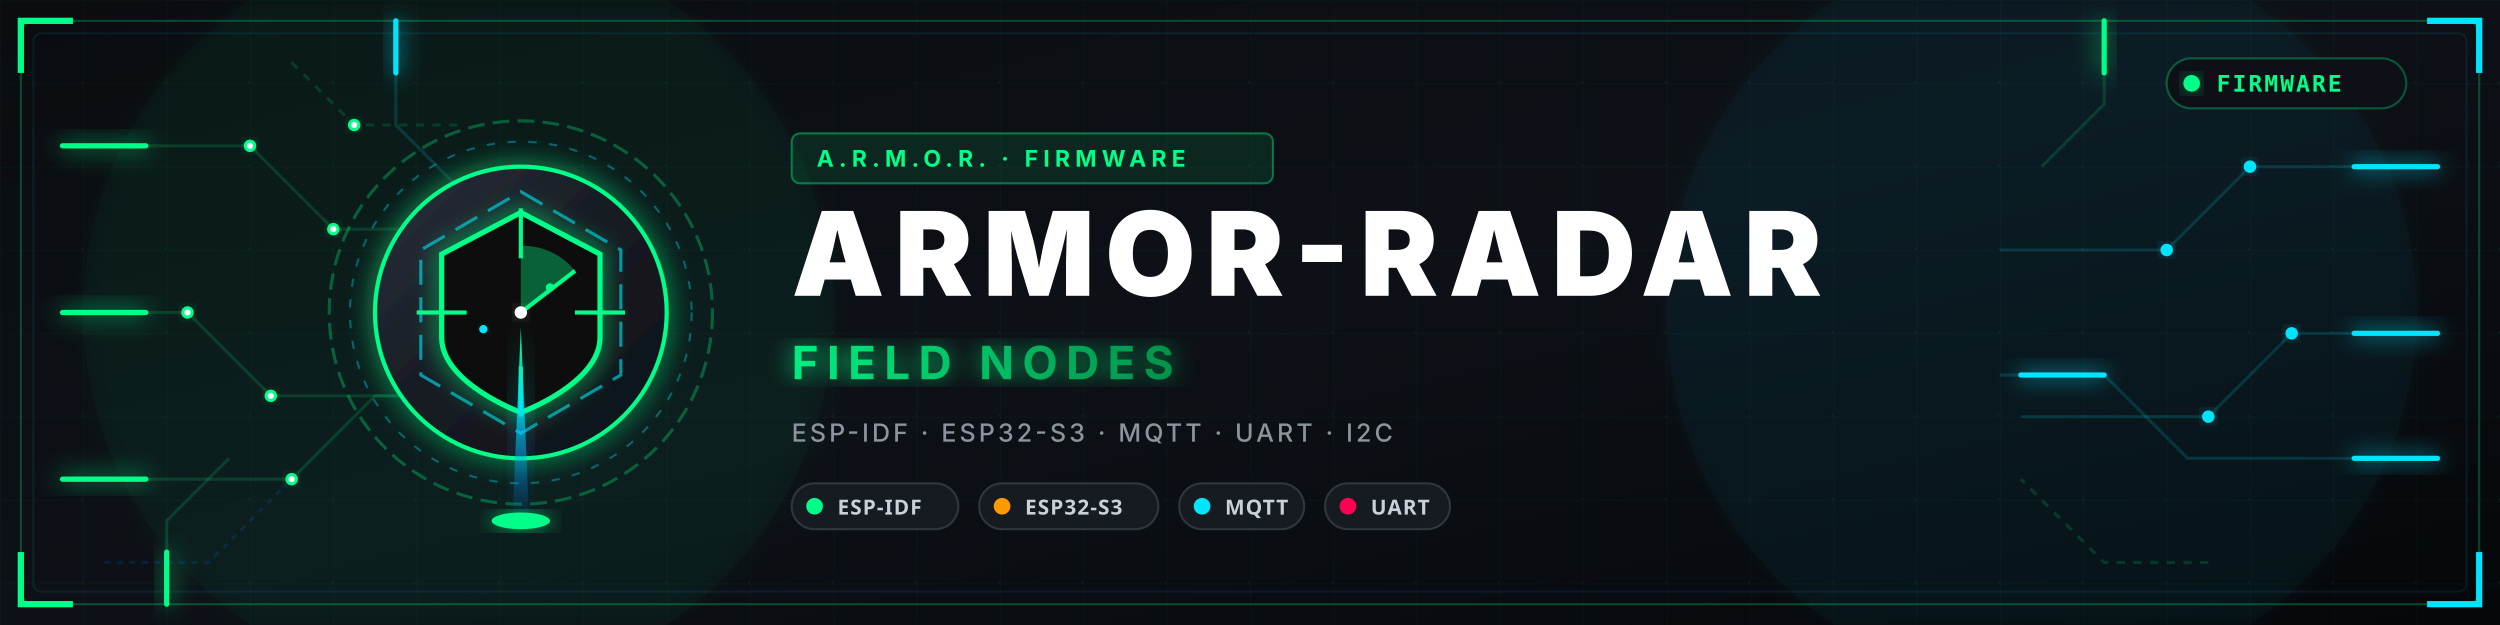
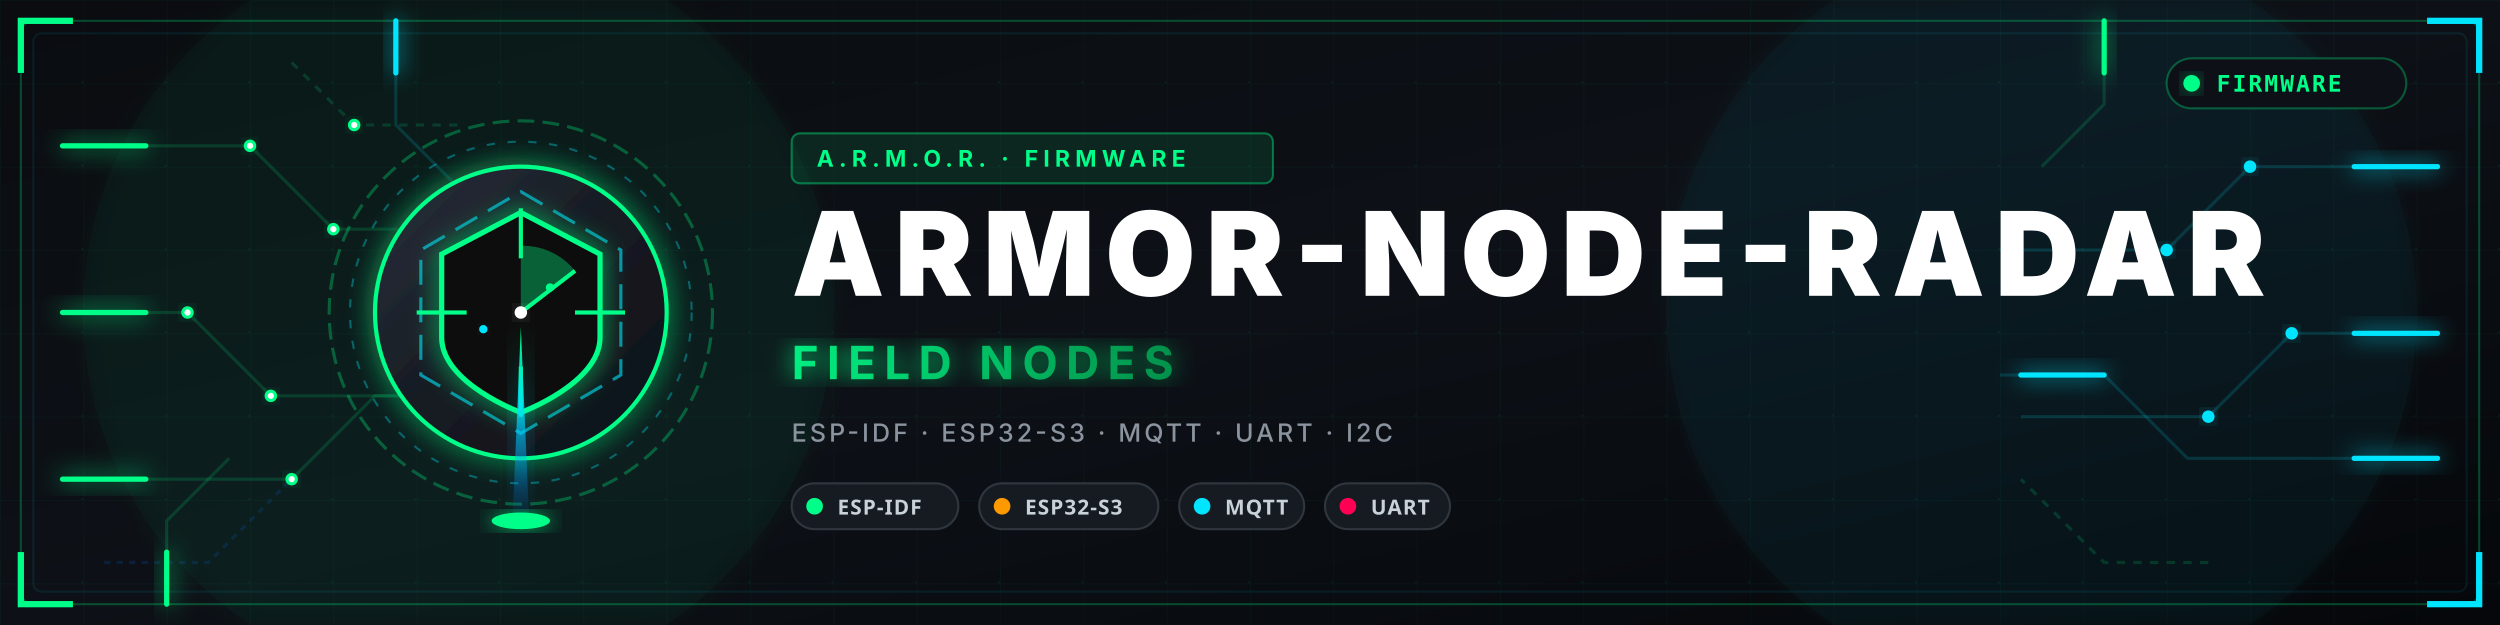
<svg xmlns="http://www.w3.org/2000/svg" viewBox="0 0 1200 300" width="100%" height="100%">
  <defs>
    <linearGradient id="bgGlow" x1="0%" y1="0%" x2="100%" y2="100%">
      <stop offset="0%" stop-color="#0A0C10" />
      <stop offset="50%" stop-color="#0D1117" />
      <stop offset="100%" stop-color="#05070A" />
    </linearGradient>
    <linearGradient id="cyanGlow" x1="0%" y1="0%" x2="100%" y2="0%">
      <stop offset="0%" stop-color="#00E5FF" stop-opacity="0.8" />
      <stop offset="100%" stop-color="#0088FF" stop-opacity="0.9" />
    </linearGradient>
    <linearGradient id="greenGlow" x1="0%" y1="0%" x2="100%" y2="0%">
      <stop offset="0%" stop-color="#00FF88" stop-opacity="0.9" />
      <stop offset="100%" stop-color="#00AA55" stop-opacity="0.8" />
    </linearGradient>
    <linearGradient id="laserBeam" x1="0%" y1="0%" x2="0%" y2="100%">
      <stop offset="0%" stop-color="#00FF88" stop-opacity="1" />
      <stop offset="40%" stop-color="#00E5FF" stop-opacity="0.8" />
      <stop offset="100%" stop-color="#0077FF" stop-opacity="0" />
    </linearGradient>
    <linearGradient id="metalGradient" x1="0%" y1="0%" x2="100%" y2="100%">
      <stop offset="0%" stop-color="#2A303C" />
      <stop offset="50%" stop-color="#161B22" />
      <stop offset="100%" stop-color="#0D1117" />
    </linearGradient>
    <filter id="glowCyan" x="-20%" y="-20%" width="140%" height="140%">
      <feGaussianBlur stdDeviation="5" result="blur" />
      <feMerge>
        <feMergeNode in="blur" />
        <feMergeNode in="SourceGraphic" />
      </feMerge>
    </filter>
    <filter id="glowGreen" x="-20%" y="-20%" width="140%" height="140%">
      <feGaussianBlur stdDeviation="6" result="blur" />
      <feMerge>
        <feMergeNode in="blur" />
        <feMergeNode in="SourceGraphic" />
      </feMerge>
    </filter>
    <filter id="glowBeam" x="-30%" y="-30%" width="160%" height="160%">
      <feGaussianBlur stdDeviation="8" result="blur" />
      <feMerge>
        <feMergeNode in="blur" />
        <feMergeNode in="SourceGraphic" />
      </feMerge>
    </filter>
    <pattern id="cyberGrid" width="40" height="40" patternUnits="userSpaceOnUse">
      <path d="M 40 0 L 0 0 0 40" fill="none" stroke="#00FF88" stroke-opacity="0.03" stroke-width="1" />
      <circle cx="40" cy="40" r="1" fill="#00FF88" fill-opacity="0.08" />
    </pattern>
    <g id="pcbNode">
      <circle cx="0" cy="0" r="3" fill="#00FF88" filter="url(#glowGreen)" />
      <circle cx="0" cy="0" r="1.5" fill="#FFFFFF" />
    </g>
  </defs>
  <rect width="1200" height="300" fill="url(#bgGlow)" />
  <rect width="1200" height="300" fill="url(#cyberGrid)" />
  <circle cx="220" cy="150" r="180" fill="#00FF88" fill-opacity="0.03" filter="url(#glowGreen)">
    <animate attributeName="fill-opacity" values="0.02;0.05;0.02" dur="6s" repeatCount="indefinite" />
  </circle>
  <circle cx="980" cy="150" r="180" fill="#00E5FF" fill-opacity="0.03" filter="url(#glowCyan)">
    <animate attributeName="fill-opacity" values="0.02;0.05;0.02" dur="6s" repeatCount="indefinite" />
  </circle>
  <rect x="10" y="10" width="1180" height="280" fill="none" stroke="#00FF88" stroke-opacity="0.25" stroke-width="1" rx="6" />
  <rect x="16" y="16" width="1168" height="268" fill="none" stroke="#00E5FF" stroke-opacity="0.08" stroke-width="1" rx="4" />
  <path d="M 10 35 L 10 10 L 35 10" fill="none" stroke="#00FF88" stroke-width="3">
    <animate attributeName="stroke-opacity" values="0.6;1;0.6" dur="3s" repeatCount="indefinite" />
  </path>
  <path d="M 1190 35 L 1190 10 L 1165 10" fill="none" stroke="#00E5FF" stroke-width="3">
    <animate attributeName="stroke-opacity" values="0.6;1;0.6" dur="3s" repeatCount="indefinite" />
  </path>
  <path d="M 10 265 L 10 290 L 35 290" fill="none" stroke="#00FF88" stroke-width="3">
    <animate attributeName="stroke-opacity" values="0.6;1;0.6" dur="3s" repeatCount="indefinite" />
  </path>
  <path d="M 1190 265 L 1190 290 L 1165 290" fill="none" stroke="#00E5FF" stroke-width="3">
    <animate attributeName="stroke-opacity" values="0.6;1;0.6" dur="3s" repeatCount="indefinite" />
  </path>
  <g stroke="#00FF88" stroke-opacity="0.15" stroke-width="1.5" fill="none">
    <path d="M 30 70 L 120 70 L 160 110 L 240 110" />
    <path d="M 30 150 L 90 150 L 130 190 L 220 190" />
    <path d="M 30 230 L 140 230 L 180 190 L 210 190" />
    <path d="M 80 290 L 80 250 L 110 220" />
    <path d="M 190 10 L 190 60 L 220 90" stroke="#00E5FF" stroke-opacity="0.15" />
    <path d="M 140 30 L 170 60 L 220 60" stroke-dasharray="4,4" />
    <path d="M 50 270 L 100 270 L 140 230" stroke="#0077FF" stroke-opacity="0.15" stroke-dasharray="3,3" />
  </g>
  <g fill="none" stroke-linecap="round" stroke-linejoin="round">
    <path d="M 30 70 L 120 70 L 160 110 L 240 110" stroke="#00FF88" stroke-width="2.5" stroke-dasharray="40, 240" filter="url(#glowGreen)">
      <animate attributeName="stroke-dashoffset" values="280;0" dur="3s" repeatCount="indefinite" />
    </path>
    <path d="M 30 150 L 90 150 L 130 190 L 220 190" stroke="#00FF88" stroke-width="2.5" stroke-dasharray="40, 220" filter="url(#glowGreen)">
      <animate attributeName="stroke-dashoffset" values="260;0" dur="3.5s" repeatCount="indefinite" />
    </path>
    <path d="M 30 230 L 140 230 L 180 190 L 210 190" stroke="#00FF88" stroke-width="2.5" stroke-dasharray="40, 230" filter="url(#glowGreen)">
      <animate attributeName="stroke-dashoffset" values="270;0" dur="3.2s" repeatCount="indefinite" />
    </path>
    <path d="M 80 290 L 80 250 L 110 220" stroke="#00FF88" stroke-width="2.5" stroke-dasharray="25, 100" filter="url(#glowGreen)">
      <animate attributeName="stroke-dashoffset" values="125;0" dur="2.5s" repeatCount="indefinite" />
    </path>
    <path d="M 190 10 L 190 60 L 220 90" stroke="#00E5FF" stroke-width="2.5" stroke-dasharray="25, 90" filter="url(#glowCyan)">
      <animate attributeName="stroke-dashoffset" values="115;0" dur="2.8s" repeatCount="indefinite" />
    </path>
  </g>
  <use href="#pcbNode" x="120" y="70" />
  <use href="#pcbNode" x="160" y="110" />
  <use href="#pcbNode" x="90" y="150" />
  <use href="#pcbNode" x="130" y="190" />
  <use href="#pcbNode" x="140" y="230" />
  <use href="#pcbNode" x="170" y="60" />
  <g stroke="#00E5FF" stroke-opacity="0.15" stroke-width="1.5" fill="none">
    <path d="M 1170 80 L 1080 80 L 1040 120 L 960 120" />
    <path d="M 1170 160 L 1100 160 L 1060 200 L 970 200" />
    <path d="M 1170 220 L 1050 220 L 1010 180 M 1010 180 L 960 180" />
    <path d="M 1010 10 L 1010 50 L 980 80" stroke="#00FF88" stroke-opacity="0.15" />
    <path d="M 1060 270 L 1010 270 L 970 230" stroke="#00FF88" stroke-opacity="0.15" stroke-dasharray="4,4" />
  </g>
  <g fill="none" stroke-linecap="round" stroke-linejoin="round">
    <path d="M 1170 80 L 1080 80 L 1040 120 L 960 120" stroke="#00E5FF" stroke-width="2.5" stroke-dasharray="40, 230" filter="url(#glowCyan)">
      <animate attributeName="stroke-dashoffset" values="0;270" dur="3.5s" repeatCount="indefinite" />
    </path>
    <path d="M 1170 160 L 1100 160 L 1060 200 L 970 200" stroke="#00E5FF" stroke-width="2.5" stroke-dasharray="40, 240" filter="url(#glowCyan)">
      <animate attributeName="stroke-dashoffset" values="0;280" dur="3.8s" repeatCount="indefinite" />
    </path>
    <path d="M 1170 220 L 1050 220 L 1010 180 M 1010 180 L 960 180" stroke="#00E5FF" stroke-width="2.5" stroke-dasharray="40, 250" filter="url(#glowCyan)">
      <animate attributeName="stroke-dashoffset" values="0;290" dur="4s" repeatCount="indefinite" />
    </path>
    <path d="M 1010 10 L 1010 50 L 980 80" stroke="#00FF88" stroke-width="2.5" stroke-dasharray="25, 95" filter="url(#glowGreen)">
      <animate attributeName="stroke-dashoffset" values="0;120" dur="2.6s" repeatCount="indefinite" />
    </path>
  </g>
  <circle cx="1080" cy="80" r="3" fill="#00E5FF" filter="url(#glowCyan)" />
  <circle cx="1040" cy="120" r="3" fill="#00E5FF" filter="url(#glowCyan)" />
  <circle cx="1100" cy="160" r="3" fill="#00E5FF" filter="url(#glowCyan)" />
  <circle cx="1060" cy="200" r="3" fill="#00E5FF" filter="url(#glowCyan)" />
  <g transform="translate(250, 150)">
    <g>
      <circle cx="0" cy="0" r="92" fill="none" stroke="#00FF88" stroke-opacity="0.3" stroke-width="1.5" stroke-dasharray="8,4" />
      <circle cx="0" cy="0" r="82" fill="none" stroke="#00E5FF" stroke-opacity="0.35" stroke-width="1" stroke-dasharray="4,6" />
      <animateTransform attributeName="transform" type="rotate" from="0 0 0" to="360 0 0" dur="25s" repeatCount="indefinite" />
    </g>
    <circle cx="0" cy="0" r="70" fill="url(#metalGradient)" stroke="#00FF88" stroke-width="2" filter="url(#glowGreen)" />
    <g>
      <polygon points="0,-58 48,-30 48,30 0,58 -48,30 -48,-30" fill="none" stroke="#00E5FF" stroke-width="1.5" stroke-dasharray="12,6" opacity="0.6" />
      <animateTransform attributeName="transform" type="rotate" from="360 0 0" to="0 0 0" dur="18s" repeatCount="indefinite" />
    </g>
    <path d="M 0 -48 L 38 -28 L 38 12 C 38 34 0 48 0 48 C 0 48 -38 34 -38 12 L -38 -28 Z" fill="#0A0C10" stroke="#00FF88" stroke-width="2.5" filter="url(#glowGreen)" />
    <g>
      <path d="M 0 0 L 26 -20 A 32 32 0 0 0 0 -32 Z" fill="#00FF88" fill-opacity="0.35" />
      <line x1="0" y1="0" x2="26" y2="-20" stroke="#00FF88" stroke-width="2" />
      <animateTransform attributeName="transform" type="rotate" from="0 0 0" to="360 0 0" dur="4s" repeatCount="indefinite" />
    </g>
    <circle cx="14" cy="-12" r="2" fill="#00FF88" filter="url(#glowGreen)">
      <animate attributeName="opacity" values="0.2;1;0.2" dur="2s" repeatCount="indefinite" />
    </circle>
    <circle cx="-18" cy="8" r="2" fill="#00E5FF" filter="url(#glowCyan)">
      <animate attributeName="opacity" values="1;0.2;1" dur="1.5s" repeatCount="indefinite" />
    </circle>
    <line x1="-50" y1="0" x2="-26" y2="0" stroke="#00FF88" stroke-width="2" />
    <line x1="26" y1="0" x2="50" y2="0" stroke="#00FF88" stroke-width="2" />
    <line x1="0" y1="-50" x2="0" y2="-26" stroke="#00FF88" stroke-width="2" />
    <line x1="0" y1="26" x2="0" y2="50" stroke="#00FF88" stroke-width="2" />
    <circle cx="0" cy="0" r="3" fill="#FFFFFF" filter="url(#glowGreen)">
      <animate attributeName="opacity" values="0.4;1;0.4" dur="1.2s" repeatCount="indefinite" />
    </circle>
  </g>
  <path d="M 250 157 L 246 250 L 254 250 Z" fill="url(#laserBeam)" filter="url(#glowBeam)">
    <animate attributeName="opacity" values="0.3;1;0.3" dur="1.2s" repeatCount="indefinite" />
  </path>
  <ellipse cx="250" cy="250" rx="14" ry="4" fill="#00FF88" filter="url(#glowGreen)">
    <animate attributeName="rx" values="10;18;10" dur="1.2s" repeatCount="indefinite" />
    <animate attributeName="opacity" values="0.4;1;0.4" dur="1.2s" repeatCount="indefinite" />
  </ellipse>
  <g transform="translate(380, 0)">
    <g transform="translate(0, 82)">
      <rect x="0" y="-18" width="231" height="24" rx="4" fill="#00FF88" fill-opacity="0.1" stroke="#00FF88" stroke-opacity="0.4" stroke-width="1">
        <animate attributeName="stroke-opacity" values="0.3;0.8;0.3" dur="4s" repeatCount="indefinite" />
      </rect>
      <text x="12" y="-2" font-family="'Inter', 'Segoe UI', 'Roboto', sans-serif" font-weight="700" font-size="11" fill="#00FF88" letter-spacing="2.5">A.R.M.O.R. · FIRMWARE</text>
    </g>
-     <text x="0" y="142" font-family="'Inter', 'Segoe UI', 'Roboto', sans-serif" font-weight="900" font-size="56" fill="#FFFFFF" letter-spacing="5">ARMOR-RADAR</text>
+     <text x="0" y="142" font-family="'Inter', 'Segoe UI', 'Roboto', sans-serif" font-weight="900" font-size="56" fill="#FFFFFF" letter-spacing="5">ARMOR-NODE-RADAR</text>
    <text x="0" y="182" font-family="'Inter', 'Segoe UI', 'Roboto', sans-serif" font-weight="700" font-size="22" fill="url(#greenGlow)" letter-spacing="4" filter="url(#glowGreen)">FIELD NODES</text>
    <text x="0" y="212" font-family="'Inter', 'Segoe UI', 'Roboto', sans-serif" font-weight="500" font-size="12" fill="#8B949E" letter-spacing="1.5">ESP-IDF · ESP32-S3 · MQTT · UART · I2C</text>
    <g transform="translate(0, 232)">
      <rect x="0" y="0" width="80" height="22" rx="11" fill="#161B22" stroke="#30363D" stroke-width="1" />
      <circle cx="11" cy="11" r="4" fill="#00FF88">
        <animate attributeName="opacity" values="0.5;1;0.5" dur="2.0s" repeatCount="indefinite" />
      </circle>
      <text x="22" y="15" font-family="sans-serif" font-weight="600" font-size="10" fill="#C9D1D9" letter-spacing="0.5">ESP-IDF</text>
      <rect x="90" y="0" width="86" height="22" rx="11" fill="#161B22" stroke="#30363D" stroke-width="1" />
      <circle cx="101" cy="11" r="4" fill="#FF9900">
        <animate attributeName="opacity" values="0.5;1;0.5" dur="2.2s" repeatCount="indefinite" />
      </circle>
      <text x="112" y="15" font-family="sans-serif" font-weight="600" font-size="10" fill="#C9D1D9" letter-spacing="0.5">ESP32-S3</text>
      <rect x="186" y="0" width="60" height="22" rx="11" fill="#161B22" stroke="#30363D" stroke-width="1" />
      <circle cx="197" cy="11" r="4" fill="#00E5FF">
        <animate attributeName="opacity" values="0.5;1;0.5" dur="2.4s" repeatCount="indefinite" />
      </circle>
      <text x="208" y="15" font-family="sans-serif" font-weight="600" font-size="10" fill="#C9D1D9" letter-spacing="0.5">MQTT</text>
      <rect x="256" y="0" width="60" height="22" rx="11" fill="#161B22" stroke="#30363D" stroke-width="1" />
      <circle cx="267" cy="11" r="4" fill="#FF0055">
        <animate attributeName="opacity" values="0.5;1;0.5" dur="2.6s" repeatCount="indefinite" />
      </circle>
      <text x="278" y="15" font-family="sans-serif" font-weight="600" font-size="10" fill="#C9D1D9" letter-spacing="0.5">UART</text>
    </g>
  </g>
  <g transform="translate(1050, 42)">
    <rect x="-10" y="-14" width="115" height="24" rx="12" fill="#0D1117" stroke="#00FF88" stroke-opacity="0.3" stroke-width="1" />
    <circle cx="2" cy="-2" r="4" fill="#00FF88" filter="url(#glowGreen)">
      <animate attributeName="opacity" values="0.3;1;0.3" dur="1.5s" repeatCount="indefinite" />
    </circle>
    <text x="14" y="2" font-family="monospace" font-weight="700" font-size="11" fill="#00FF88" letter-spacing="1">FIRMWARE</text>
  </g>
</svg>
